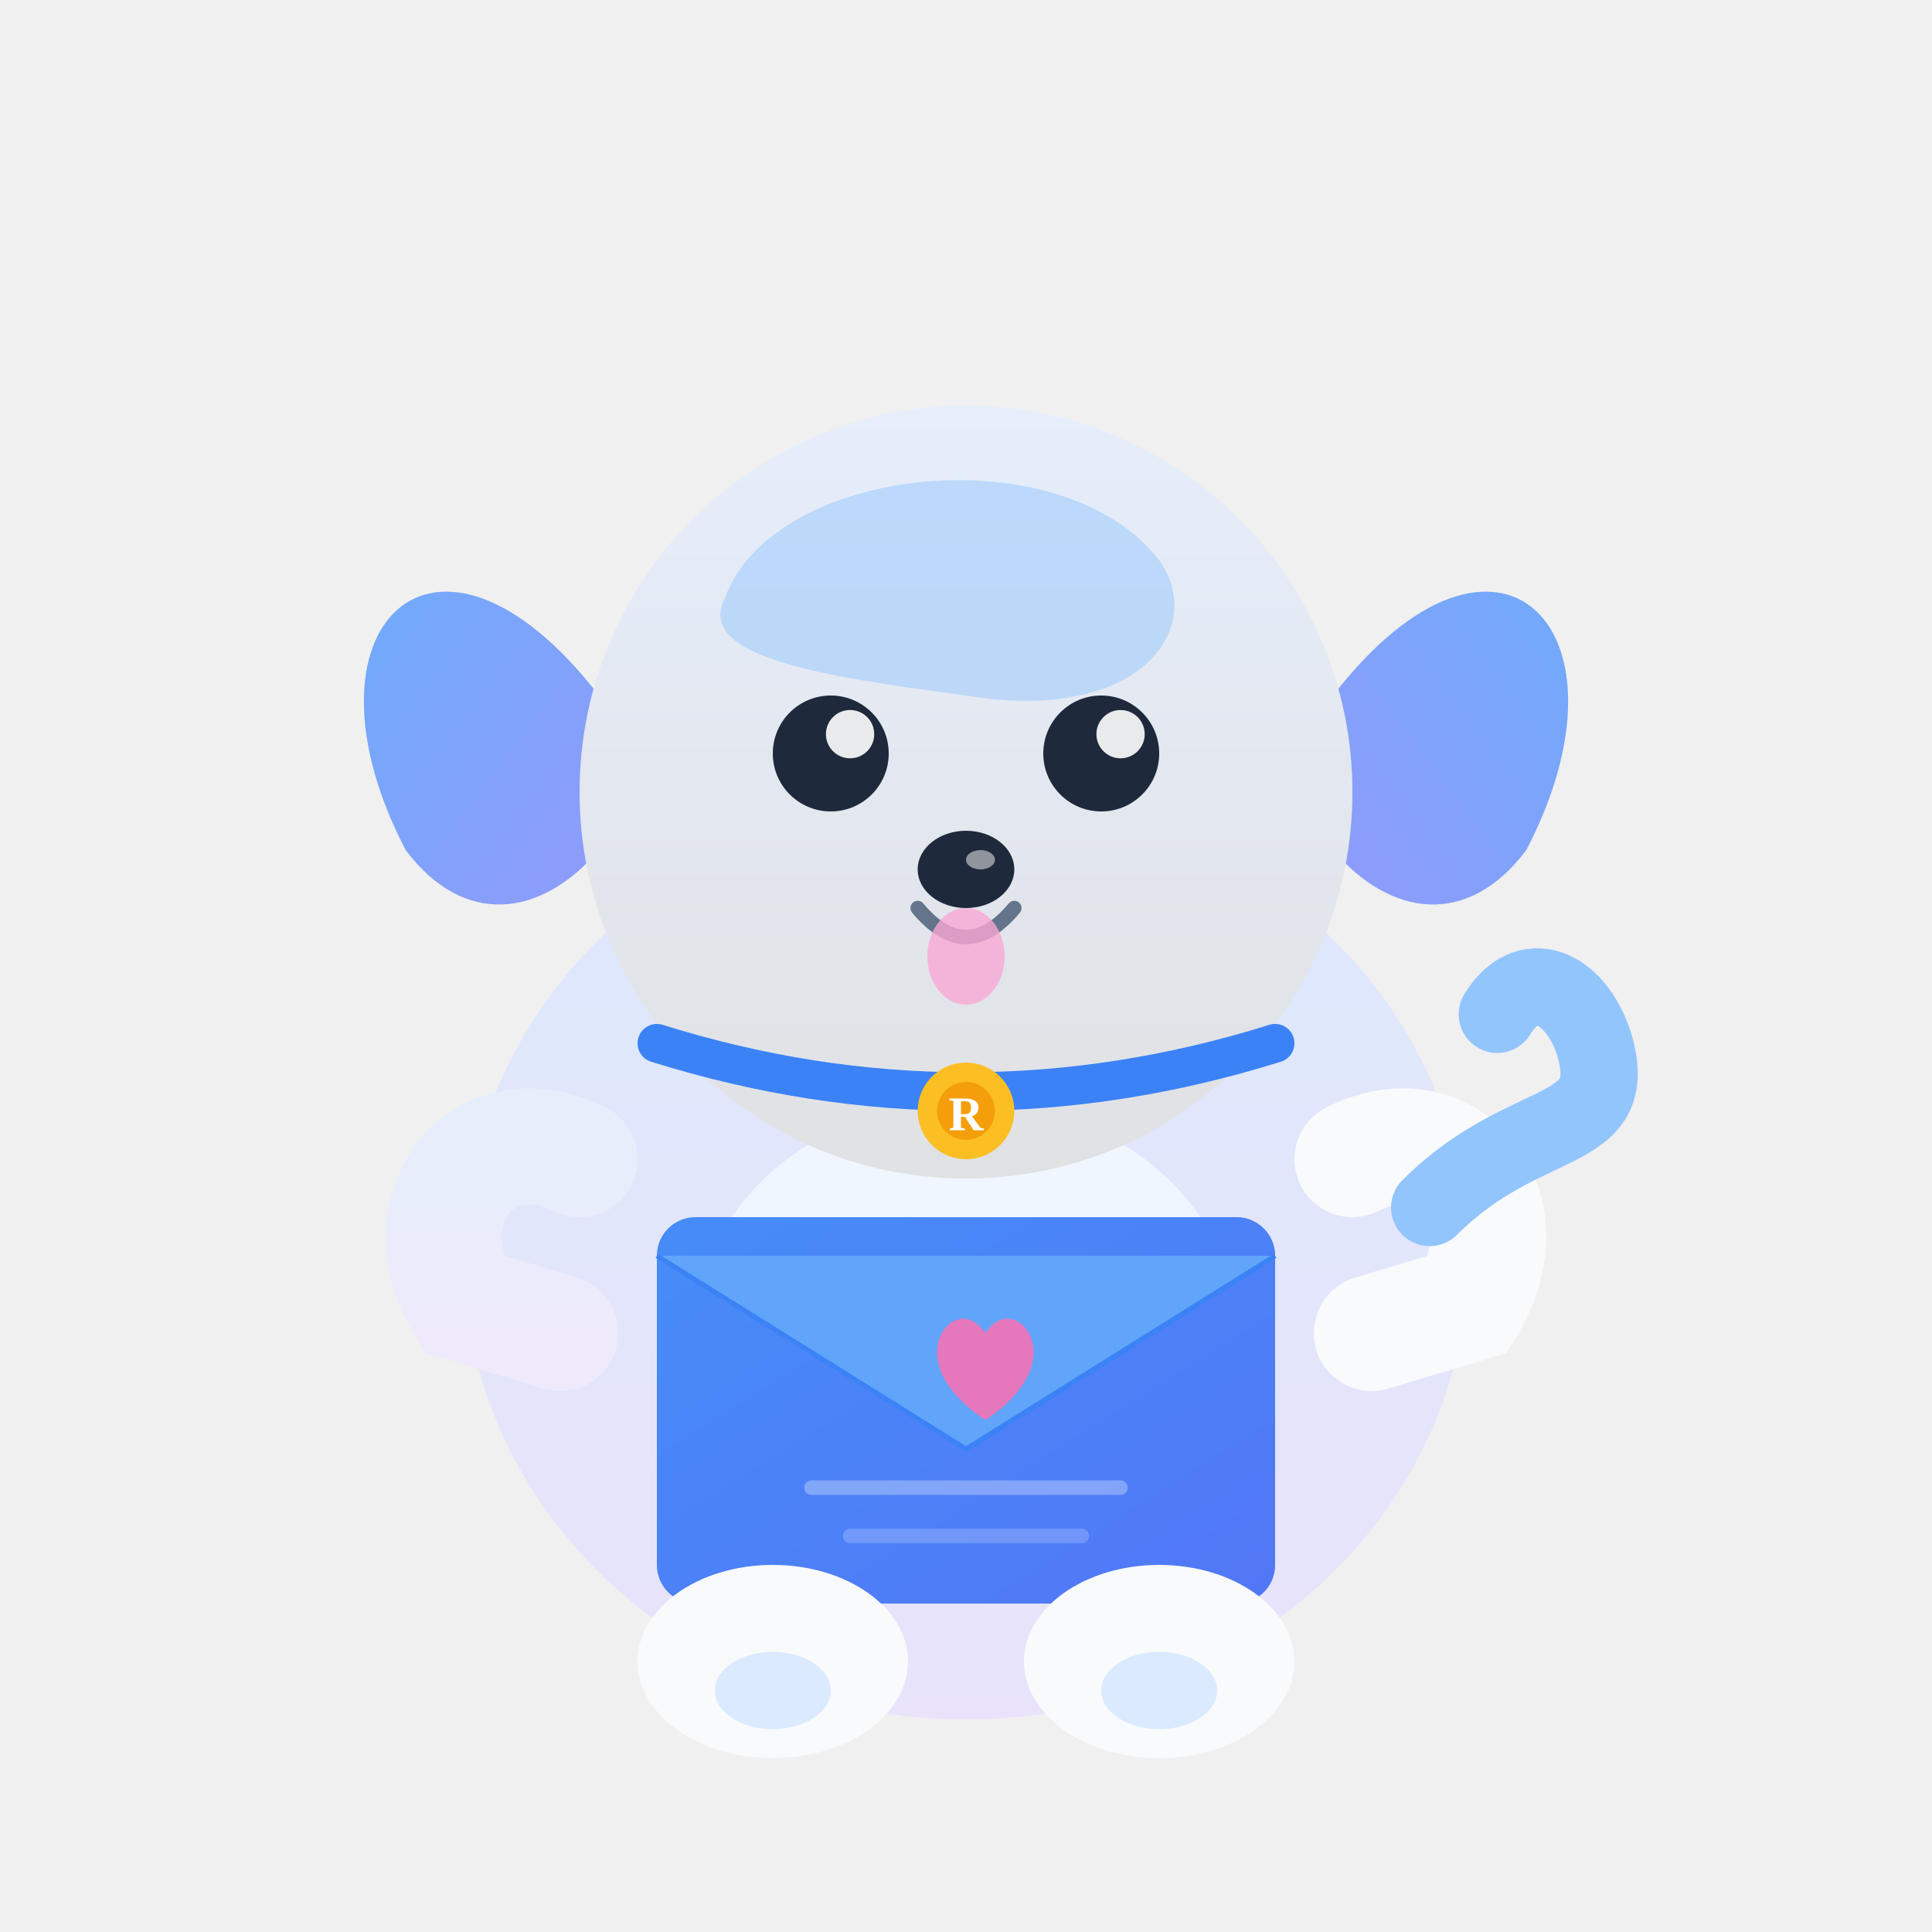
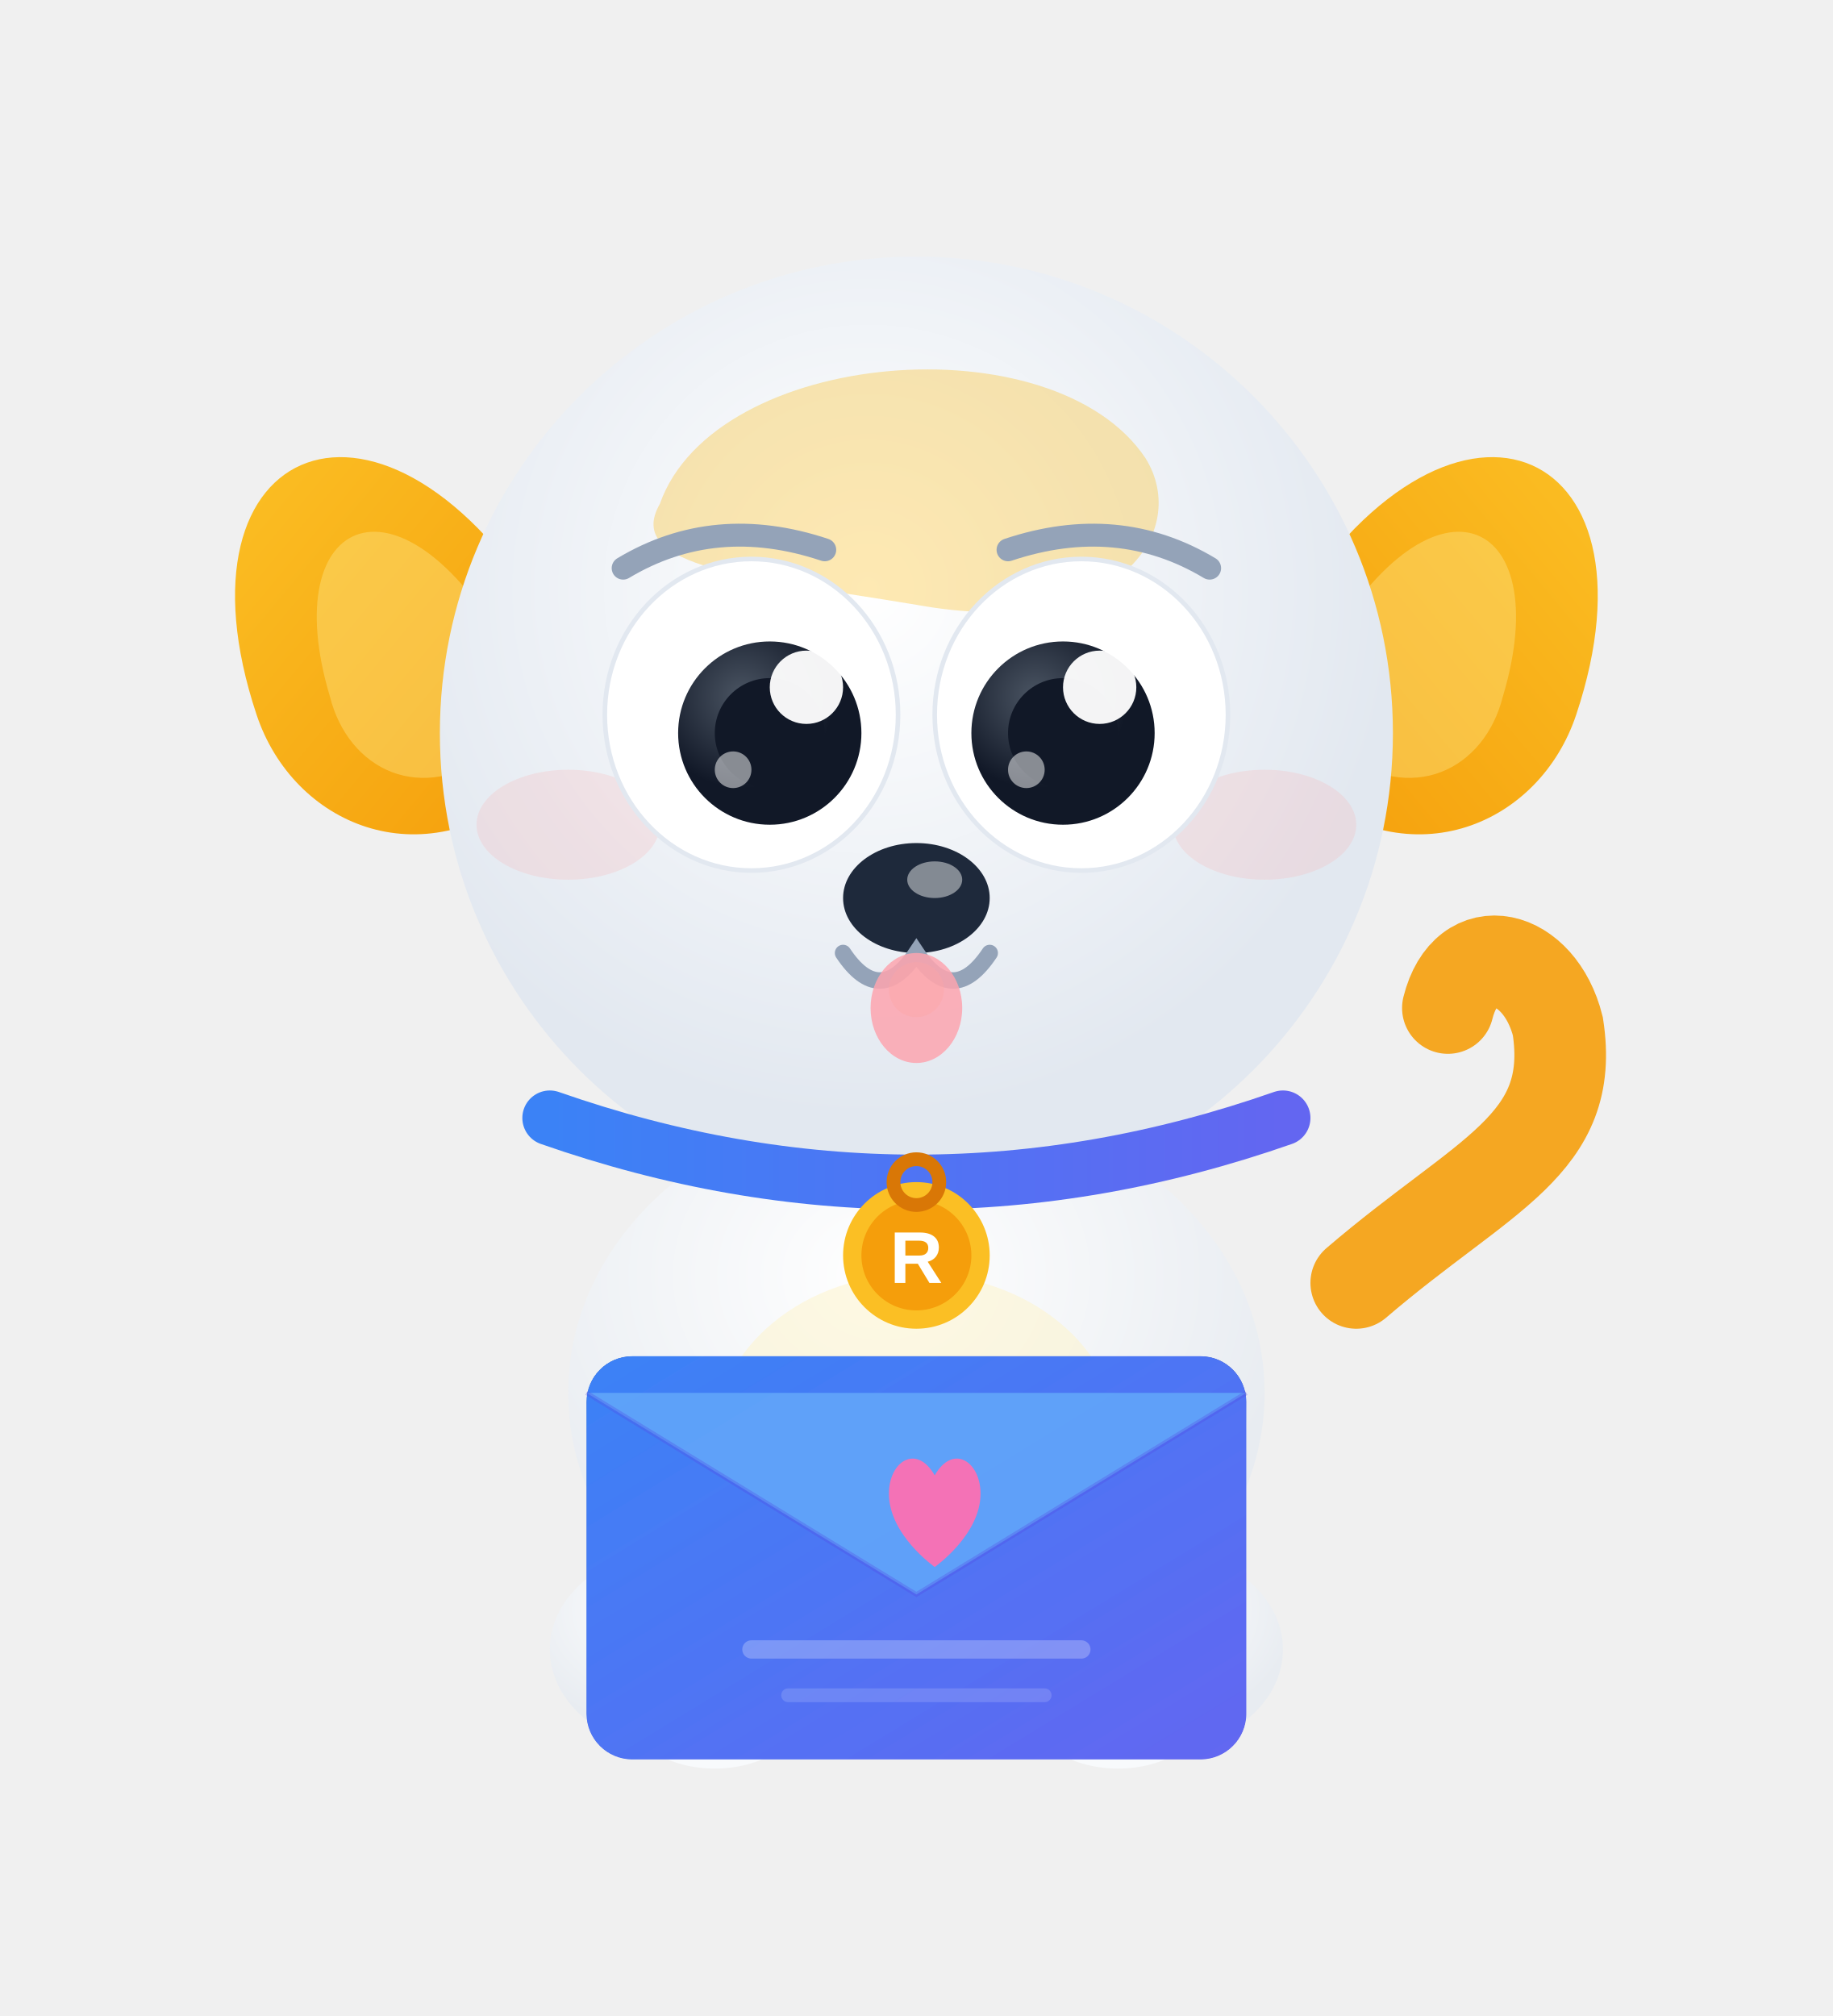
- <svg xmlns="http://www.w3.org/2000/svg" viewBox="0 0 200 200" fill="none">
-   <ellipse cx="100" cy="130" rx="52" ry="48" fill="#F8FAFC" />
-   <ellipse cx="100" cy="130" rx="52" ry="48" fill="url(#bodyGrad)" opacity="0.15" />
-   <ellipse cx="100" cy="138" rx="28" ry="24" fill="#EFF6FF" />
-   <path d="M62 72 C45 50, 30 65, 42 88 C48 96, 56 95, 62 88Z" fill="#93C5FD" />
-   <path d="M62 72 C45 50, 30 65, 42 88 C48 96, 56 95, 62 88Z" fill="url(#earGrad)" opacity="0.4" />
-   <path d="M138 72 C155 50, 170 65, 158 88 C152 96, 144 95, 138 88Z" fill="#93C5FD" />
-   <path d="M138 72 C155 50, 170 65, 158 88 C152 96, 144 95, 138 88Z" fill="url(#earGrad2)" opacity="0.4" />
-   <circle cx="100" cy="82" r="40" fill="#F8FAFC" />
-   <circle cx="100" cy="82" r="40" fill="url(#headGrad)" opacity="0.1" />
-   <path d="M75 62 C80 48, 110 45, 120 58 C125 65, 118 75, 100 72 C85 70, 72 68, 75 62Z" fill="#93C5FD" opacity="0.5" />
-   <circle cx="86" cy="78" r="6" fill="#1E293B" />
-   <circle cx="114" cy="78" r="6" fill="#1E293B" />
-   <circle cx="88" cy="76" r="2.5" fill="white" opacity="0.9" />
-   <circle cx="116" cy="76" r="2.5" fill="white" opacity="0.9" />
-   <ellipse cx="100" cy="90" rx="5" ry="4" fill="#1E293B" />
-   <ellipse cx="101.5" cy="89" rx="1.5" ry="1" fill="white" opacity="0.5" />
-   <path d="M95 94 Q100 100 105 94" stroke="#64748B" stroke-width="1.5" fill="none" stroke-linecap="round" />
-   <ellipse cx="100" cy="99" rx="4" ry="5" fill="#F9A8D4" opacity="0.8" />
-   <path d="M60 120 C50 115, 42 125, 48 135 L58 138" stroke="#F8FAFC" stroke-width="12" stroke-linecap="round" fill="none" />
-   <path d="M60 120 C50 115, 42 125, 48 135 L58 138" stroke="url(#armGrad)" stroke-width="12" stroke-linecap="round" fill="none" opacity="0.1" />
-   <path d="M140 120 C150 115, 158 125, 152 135 L142 138" stroke="#F8FAFC" stroke-width="12" stroke-linecap="round" fill="none" />
-   <g transform="translate(68, 118)">
-     <rect x="0" y="8" width="64" height="40" rx="4" fill="#3B82F6" />
-     <rect x="0" y="8" width="64" height="40" rx="4" fill="url(#envGrad)" opacity="0.3" />
-     <path d="M0 12 L32 32 L64 12" fill="#60A5FA" />
-     <path d="M0 12 L32 32 L64 12" stroke="#3B82F6" stroke-width="0.5" fill="#60A5FA" />
-     <line x1="16" y1="36" x2="48" y2="36" stroke="white" stroke-width="1.5" opacity="0.3" stroke-linecap="round" />
-     <line x1="20" y1="41" x2="44" y2="41" stroke="white" stroke-width="1.5" opacity="0.2" stroke-linecap="round" />
-     <path d="M29 22 C29 19, 32 17, 34 20 C36 17, 39 19, 39 22 C39 26, 34 29, 34 29 C34 29, 29 26, 29 22Z" fill="#F472B6" opacity="0.9" />
-   </g>
-   <ellipse cx="80" cy="172" rx="14" ry="10" fill="#F8FAFC" />
-   <ellipse cx="80" cy="175" rx="6" ry="4" fill="#DBEAFE" />
-   <ellipse cx="120" cy="172" rx="14" ry="10" fill="#F8FAFC" />
-   <ellipse cx="120" cy="175" rx="6" ry="4" fill="#DBEAFE" />
-   <path d="M148 125 C158 115, 168 118, 165 108 C163 102, 158 100, 155 105" stroke="#93C5FD" stroke-width="8" fill="none" stroke-linecap="round" />
-   <path d="M68 108 Q100 118 132 108" stroke="#3B82F6" stroke-width="4" fill="none" stroke-linecap="round" />
-   <circle cx="100" cy="115" r="5" fill="#FBBF24" />
-   <circle cx="100" cy="115" r="3" fill="#F59E0B" />
-   <text x="100" y="117" text-anchor="middle" font-size="5" font-weight="bold" fill="white">R</text>
+ <svg xmlns="http://www.w3.org/2000/svg" viewBox="0 0 200 220" fill="none">
  <defs>
-     <linearGradient id="bodyGrad" x1="50%" y1="0%" x2="50%" y2="100%">
-       <stop offset="0%" stop-color="#3B82F6" />
-       <stop offset="100%" stop-color="#8B5CF6" />
-     </linearGradient>
-     <linearGradient id="headGrad" x1="50%" y1="0%" x2="50%" y2="100%">
-       <stop offset="0%" stop-color="#3B82F6" />
-       <stop offset="100%" stop-color="#transparent" />
-     </linearGradient>
+     <radialGradient id="headShade" cx="45%" cy="35%" r="55%">
+       <stop offset="0%" stop-color="#FFFFFF" />
+       <stop offset="100%" stop-color="#E2E8F0" />
+     </radialGradient>
+     <radialGradient id="bodyShade" cx="45%" cy="30%" r="60%">
+       <stop offset="0%" stop-color="#FFFFFF" />
+       <stop offset="100%" stop-color="#E8ECF1" />
+     </radialGradient>
+     <radialGradient id="eyeShine" cx="35%" cy="30%" r="50%">
+       <stop offset="0%" stop-color="#4B5563" />
+       <stop offset="100%" stop-color="#111827" />
+     </radialGradient>
    <linearGradient id="earGrad" x1="0%" y1="0%" x2="100%" y2="100%">
-       <stop offset="0%" stop-color="#3B82F6" />
-       <stop offset="100%" stop-color="#8B5CF6" />
+       <stop offset="0%" stop-color="#FBBF24" />
+       <stop offset="100%" stop-color="#F59E0B" />
    </linearGradient>
    <linearGradient id="earGrad2" x1="100%" y1="0%" x2="0%" y2="100%">
+       <stop offset="0%" stop-color="#FBBF24" />
+       <stop offset="100%" stop-color="#F59E0B" />
+     </linearGradient>
+     <linearGradient id="envBody" x1="0%" y1="0%" x2="100%" y2="100%">
      <stop offset="0%" stop-color="#3B82F6" />
-       <stop offset="100%" stop-color="#8B5CF6" />
+       <stop offset="100%" stop-color="#6366F1" />
    </linearGradient>
-     <linearGradient id="envGrad" x1="0%" y1="0%" x2="100%" y2="100%">
-       <stop offset="0%" stop-color="#60A5FA" />
-       <stop offset="100%" stop-color="#8B5CF6" />
+     <linearGradient id="collarGrad" x1="0%" y1="0%" x2="100%" y2="0%">
+       <stop offset="0%" stop-color="#3B82F6" />
+       <stop offset="100%" stop-color="#6366F1" />
    </linearGradient>
-     <linearGradient id="armGrad" x1="50%" y1="0%" x2="50%" y2="100%">
-       <stop offset="0%" stop-color="#3B82F6" />
-       <stop offset="100%" stop-color="#8B5CF6" />
-     </linearGradient>
+     <filter id="softShadow" x="-20%" y="-20%" width="140%" height="140%">
+       <feGaussianBlur in="SourceAlpha" stdDeviation="3" />
+       <feOffset dx="0" dy="2" />
+       <feComposite in2="SourceAlpha" operator="arithmetic" k2="-1" k3="1" />
+       <feMerge>
+         <feMergeNode />
+         <feMergeNode in="SourceGraphic" />
+       </feMerge>
+     </filter>
  </defs>
+   <path d="M148 140 C162 128, 172 125, 170 112 C168 104, 160 102, 158 110" stroke="#F59E0B" stroke-width="10" fill="none" stroke-linecap="round" opacity="0.9" />
+   <ellipse cx="100" cy="152" rx="38" ry="32" fill="url(#bodyShade)" />
+   <ellipse cx="100" cy="157" rx="22" ry="18" fill="#FEF3C7" opacity="0.5" />
+   <ellipse cx="74" cy="180" rx="14" ry="11" fill="url(#bodyShade)" />
+   <ellipse cx="74" cy="184" rx="8" ry="5" fill="#FBBF24" opacity="0.3" />
+   <ellipse cx="126" cy="180" rx="14" ry="11" fill="url(#bodyShade)" />
+   <ellipse cx="126" cy="184" rx="8" ry="5" fill="#FBBF24" opacity="0.3" />
+   <ellipse cx="78" cy="186" rx="10" ry="7" fill="#F8FAFC" />
+   <ellipse cx="78" cy="188" rx="5" ry="3" fill="#FDE68A" opacity="0.5" />
+   <ellipse cx="122" cy="186" rx="10" ry="7" fill="#F8FAFC" />
+   <ellipse cx="122" cy="188" rx="5" ry="3" fill="#FDE68A" opacity="0.5" />
+   <g transform="translate(64, 148)" filter="url(#softShadow)">
+     <rect x="0" y="0" width="72" height="44" rx="5" fill="url(#envBody)" />
+     <path d="M0 4 L36 26 L72 4" fill="#60A5FA" opacity="0.9" />
+     <path d="M0 4 L36 26 L72 4" stroke="#4F46E5" stroke-width="0.5" fill="none" opacity="0.3" />
+     <line x1="18" y1="32" x2="54" y2="32" stroke="white" stroke-width="2" opacity="0.25" stroke-linecap="round" />
+     <line x1="22" y1="37" x2="50" y2="37" stroke="white" stroke-width="1.5" opacity="0.15" stroke-linecap="round" />
+     <path d="M33 15 C33 11.5, 36 9.5, 38 13 C40 9.5, 43 11.5, 43 15 C43 19.5, 38 23, 38 23 C38 23, 33 19.5, 33 15Z" fill="#F472B6" />
+   </g>
+   <path d="M60 68 C42 38, 18 48, 28 78 C32 90, 46 96, 58 86" fill="url(#earGrad)" />
+   <path d="M56 72 C44 50, 30 56, 36 76 C38 84, 46 88, 54 82" fill="#FDE68A" opacity="0.4" />
+   <path d="M140 68 C158 38, 182 48, 172 78 C168 90, 154 96, 142 86" fill="url(#earGrad2)" />
+   <path d="M144 72 C156 50, 170 56, 164 76 C162 84, 154 88, 146 82" fill="#FDE68A" opacity="0.4" />
+   <circle cx="100" cy="80" r="52" fill="url(#headShade)" />
+   <path d="M72 55 C78 38, 115 35, 125 50 C130 58, 122 70, 100 66 C82 63, 68 62, 72 55Z" fill="#FBBF24" opacity="0.35" />
+   <ellipse cx="62" cy="90" rx="10" ry="6" fill="#FCA5A5" opacity="0.2" />
+   <ellipse cx="138" cy="90" rx="10" ry="6" fill="#FCA5A5" opacity="0.2" />
+   <ellipse cx="82" cy="78" rx="16" ry="17" fill="white" />
+   <ellipse cx="82" cy="78" rx="16" ry="17" stroke="#E2E8F0" stroke-width="0.5" fill="none" />
+   <circle cx="84" cy="80" r="10" fill="url(#eyeShine)" />
+   <circle cx="84" cy="80" r="6" fill="#111827" />
+   <circle cx="88" cy="75" r="4" fill="white" opacity="0.95" />
+   <circle cx="80" cy="84" r="2" fill="white" opacity="0.5" />
+   <ellipse cx="118" cy="78" rx="16" ry="17" fill="white" />
+   <ellipse cx="118" cy="78" rx="16" ry="17" stroke="#E2E8F0" stroke-width="0.5" fill="none" />
+   <circle cx="116" cy="80" r="10" fill="url(#eyeShine)" />
+   <circle cx="116" cy="80" r="6" fill="#111827" />
+   <circle cx="120" cy="75" r="4" fill="white" opacity="0.95" />
+   <circle cx="112" cy="84" r="2" fill="white" opacity="0.5" />
+   <path d="M68 62 Q78 56 90 60" stroke="#94A3B8" stroke-width="2.5" fill="none" stroke-linecap="round" />
+   <path d="M132 62 Q122 56 110 60" stroke="#94A3B8" stroke-width="2.5" fill="none" stroke-linecap="round" />
+   <ellipse cx="100" cy="98" rx="8" ry="6" fill="#1E293B" />
+   <ellipse cx="102" cy="96" rx="3" ry="2" fill="white" opacity="0.45" />
+   <path d="M92 104 Q96 110 100 104 Q104 110 108 104" stroke="#94A3B8" stroke-width="1.8" fill="none" stroke-linecap="round" />
+   <ellipse cx="100" cy="110" rx="5" ry="6" fill="#FDA4AF" opacity="0.85" />
+   <ellipse cx="100" cy="108" rx="3" ry="3" fill="#FCA5A5" opacity="0.4" />
+   <path d="M60 122 Q100 136 140 122" stroke="url(#collarGrad)" stroke-width="6" fill="none" stroke-linecap="round" />
+   <g transform="translate(93, 130)">
+     <circle cx="7" cy="7" r="8" fill="#FBBF24" />
+     <circle cx="7" cy="7" r="6" fill="#F59E0B" />
+     <text x="7" y="10" text-anchor="middle" font-size="8" font-weight="800" fill="white" font-family="Arial, sans-serif">R</text>
+     <circle cx="7" cy="-1" r="2.5" stroke="#D97706" stroke-width="1.5" fill="none" />
+   </g>
</svg>
